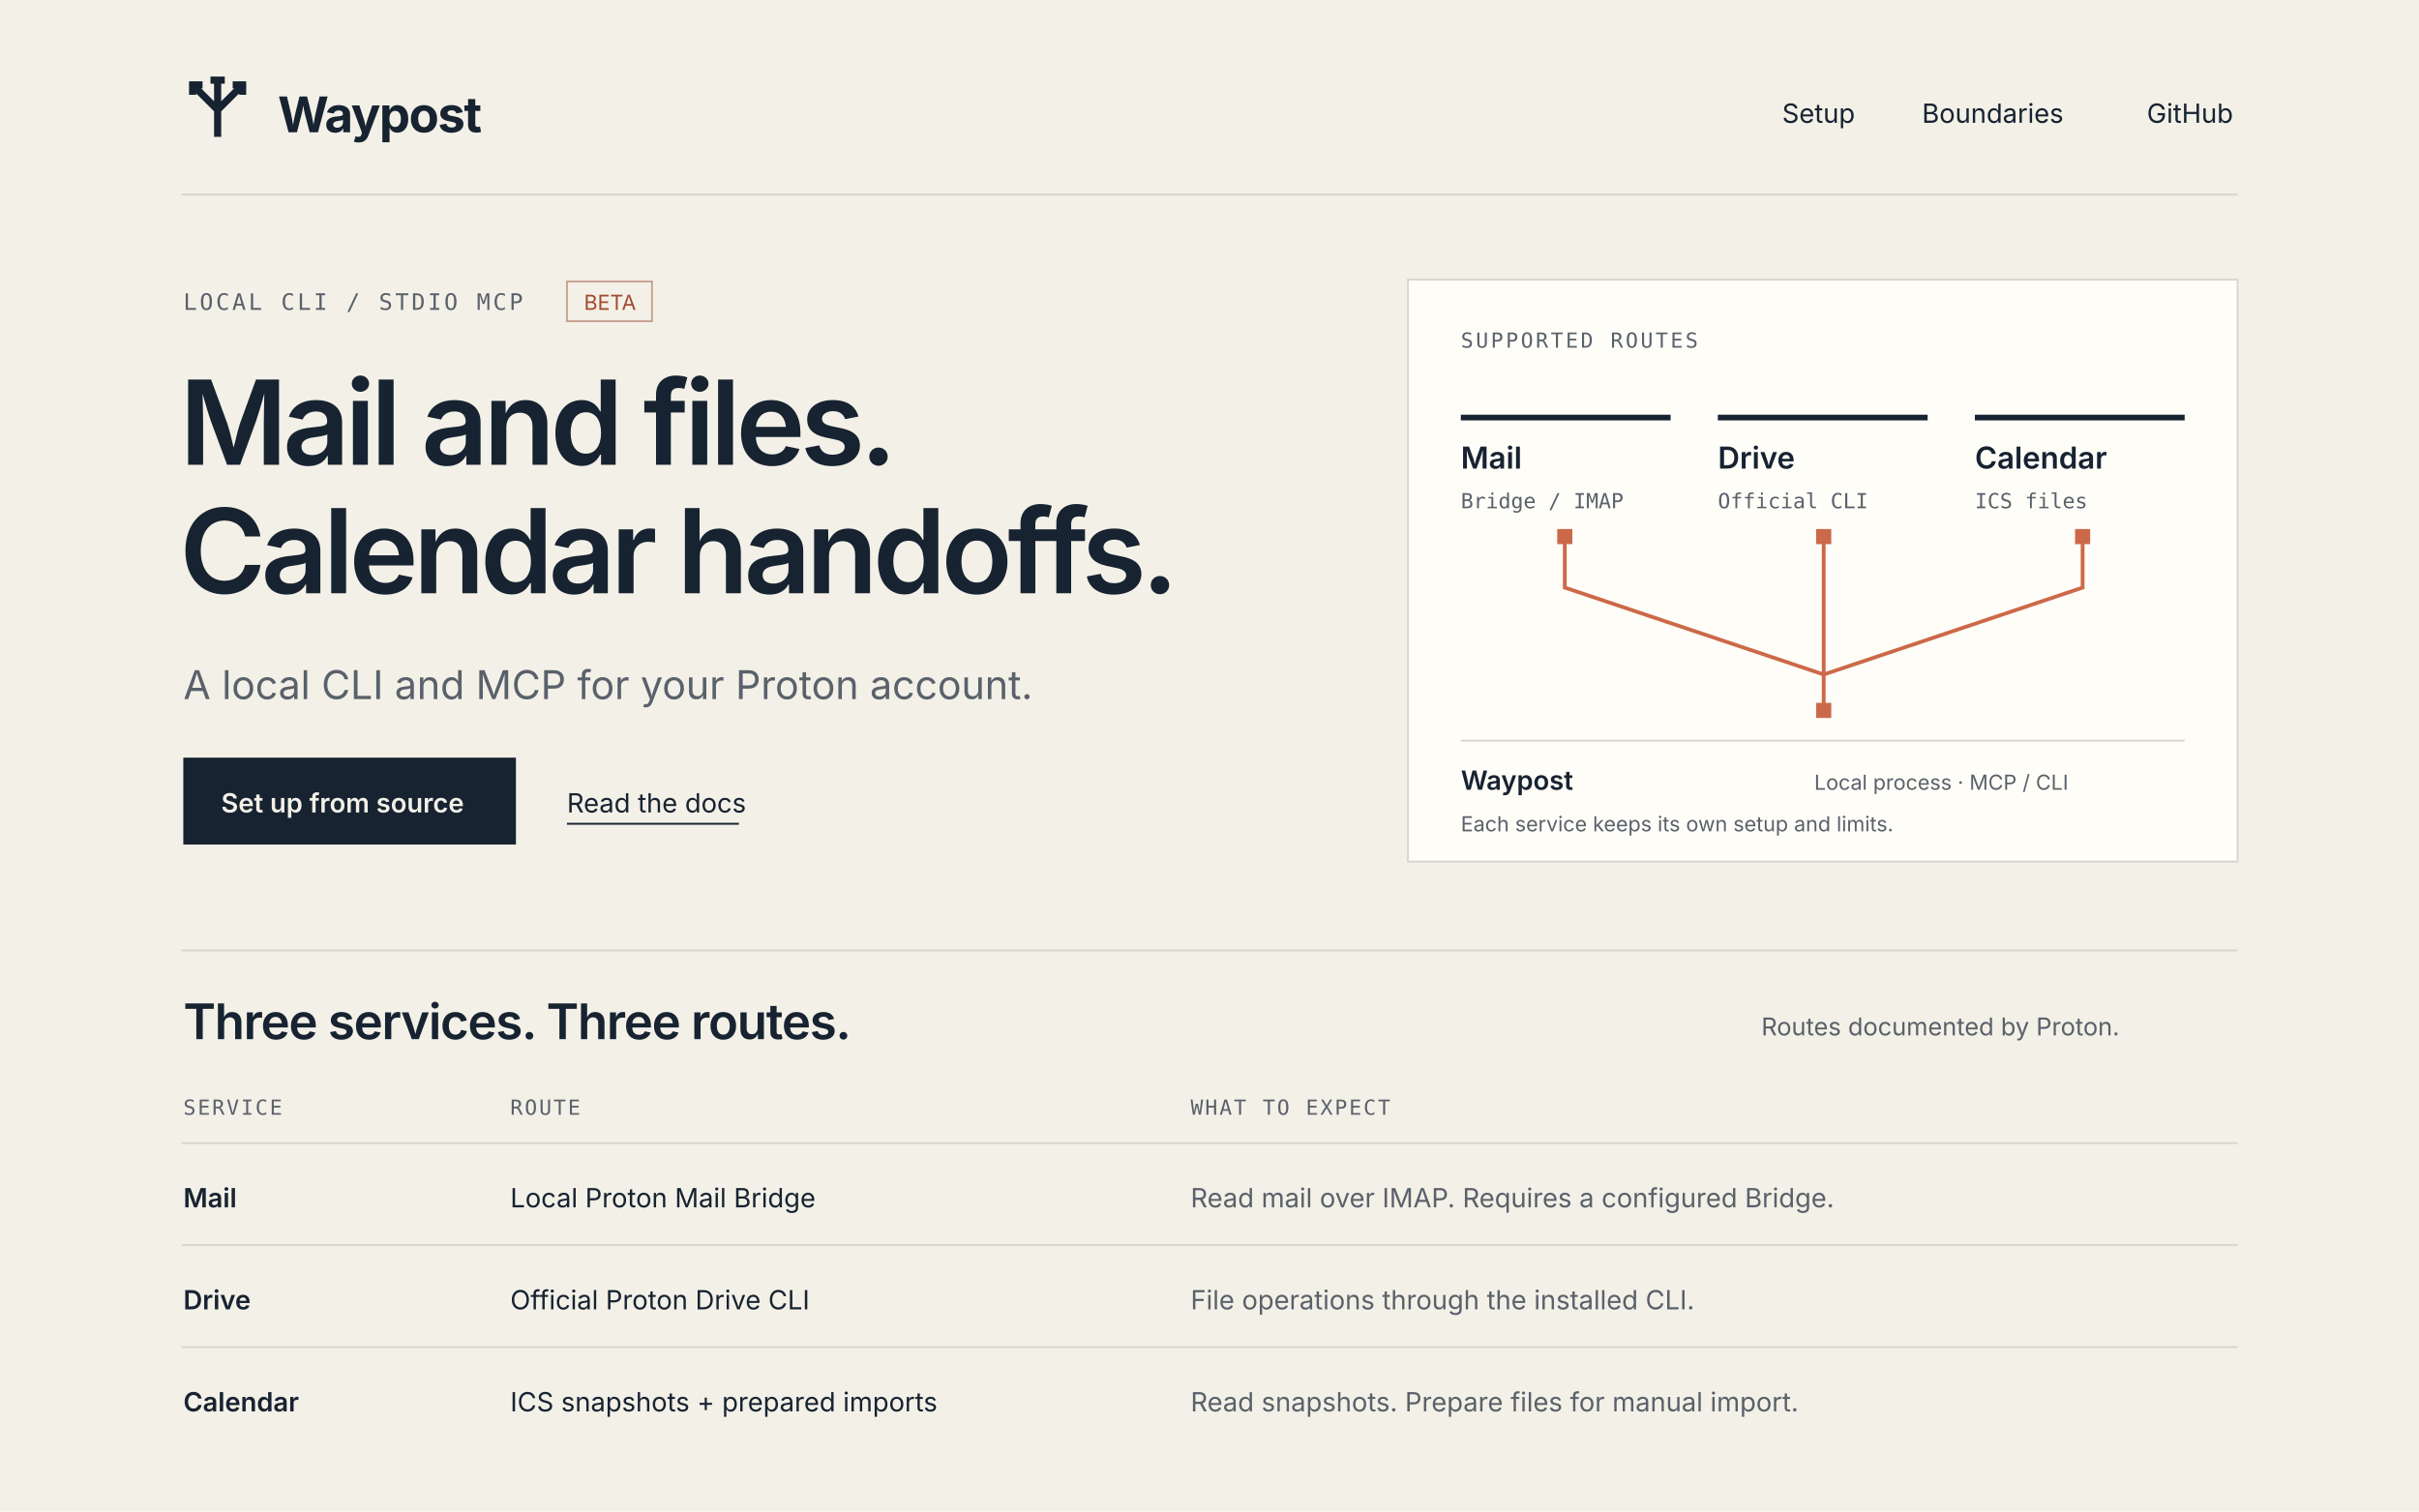
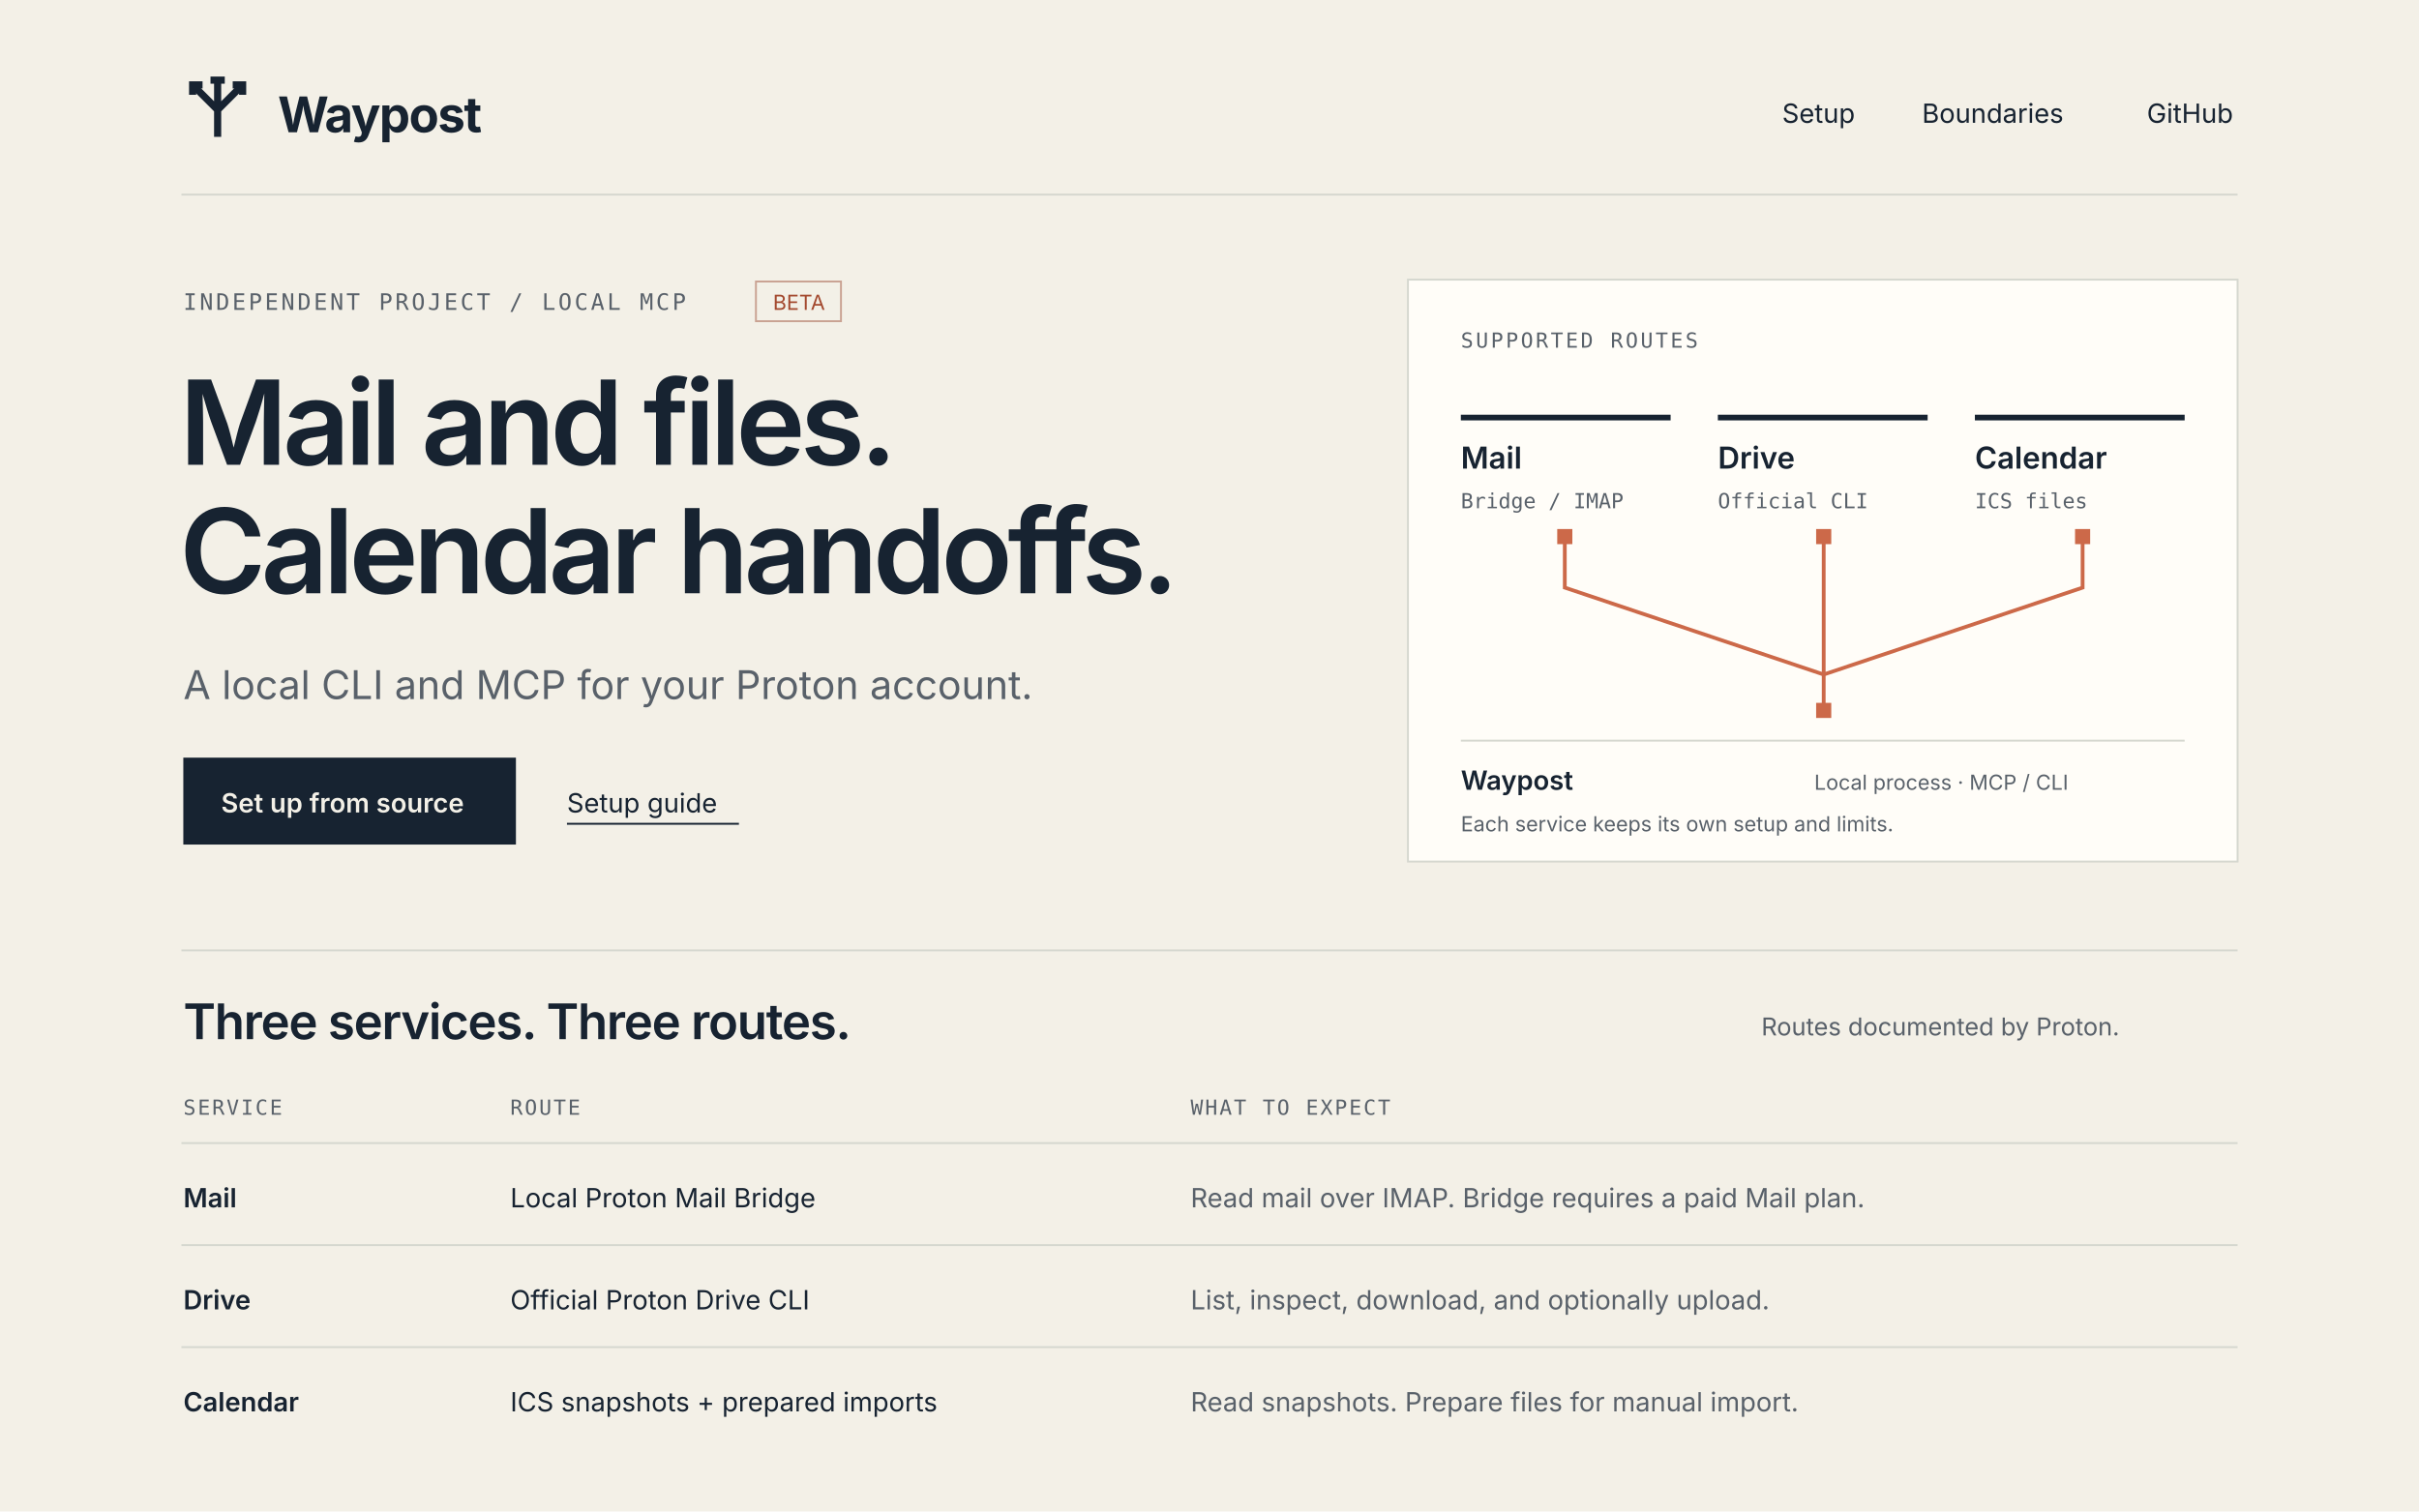
<svg xmlns="http://www.w3.org/2000/svg" width="1280" height="800" viewBox="0 0 1280 800" role="img" aria-labelledby="title desc">
  <rect width="1280" height="800" fill="#f3f0e7" />
  <g font-family="-apple-system, BlinkMacSystemFont, Segoe UI, sans-serif" fill="#172331">
    <g color="#172331" transform="translate(95 38) scale(.42)">
      <path d="M48 82V48L20 20M48 48V14M48 48L76 20" fill="none" stroke="currentColor" stroke-width="9" />
      <path fill="currentColor" d="M12 12h17v9H21v8h-9zM39 6h18v9H39zM67 12h17v17h-9v-8h-8z" />
    </g>
    <text x="147" y="70" font-size="26" font-weight="700" letter-spacing="-.7">Waypost</text>
    <text x="943" y="65" font-size="14">Setup</text>
    <text x="1017" y="65" font-size="14">Boundaries</text>
    <text x="1136" y="65" font-size="14">GitHub</text>
    <path d="M96 103H1184" stroke="#d5d7cf" />
    <g font-family="ui-monospace, SFMono-Regular, Consolas, monospace" font-size="12" letter-spacing="1.4" fill="#59616a">
-       <text x="97" y="164">LOCAL CLI / STDIO MCP</text>
+       <text x="97" y="164">INDEPENDENT PROJECT / LOCAL MCP</text>
    </g>
-     <rect x="300" y="149" width="45" height="21" fill="none" stroke="#c9a292" />
-     <text x="309" y="164" font-size="11" fill="#a3482e">BETA</text>
+     <rect x="400" y="149" width="45" height="21" fill="none" stroke="#c9a292" />
+     <text x="409" y="164" font-size="11" fill="#a3482e">BETA</text>
    <text x="95" y="246" font-size="62" font-weight="600" letter-spacing="-2.6">Mail and files.</text>
    <text x="95" y="314" font-size="62" font-weight="600" letter-spacing="-2.6">Calendar handoffs.</text>
    <text x="97" y="370" font-size="21" fill="#59616a">A local CLI and MCP for your Proton account.</text>
    <rect x="97" y="401" width="176" height="46" fill="#172331" />
    <text x="117" y="430" font-size="14" fill="#f3f0e7" font-weight="600">Set up from source</text>
-     <text x="300" y="430" font-size="14">Read the docs</text>
+     <text x="300" y="430" font-size="14">Setup guide</text>
    <path d="M300 436H391" stroke="#172331" />
    <rect x="745" y="148" width="439" height="308" fill="#fffdf8" stroke="#d5d7cf" />
    <text x="773" y="184" font-family="ui-monospace, SFMono-Regular, Consolas, monospace" font-size="11" letter-spacing="1.3" fill="#59616a">SUPPORTED ROUTES</text>
    <path d="M773 221H884M909 221H1020M1045 221H1156" stroke="#172331" stroke-width="3" />
    <text x="773" y="248" font-size="16" font-weight="600">Mail</text>
    <text x="909" y="248" font-size="16" font-weight="600">Drive</text>
    <text x="1045" y="248" font-size="16" font-weight="600">Calendar</text>
    <g font-family="ui-monospace, SFMono-Regular, Consolas, monospace" font-size="11" fill="#59616a">
      <text x="773" y="269">Bridge / IMAP</text>
      <text x="909" y="269">Official CLI</text>
      <text x="1045" y="269">ICS files</text>
    </g>
    <g fill="none" stroke="#cc6949" stroke-width="2">
      <path d="M828 284V311L965 357V376M965 284V376M1102 284V311L965 357" />
    </g>
    <g fill="#cc6949">
      <rect x="824" y="280" width="8" height="8" />
      <rect x="961" y="280" width="8" height="8" />
      <rect x="1098" y="280" width="8" height="8" />
      <rect x="961" y="372" width="8" height="8" />
    </g>
    <path d="M773 392H1156" stroke="#d5d7cf" />
    <text x="773" y="418" font-size="14" font-weight="600">Waypost</text>
    <text x="960" y="418" font-size="11" fill="#59616a">Local process · MCP / CLI</text>
    <text x="773" y="440" font-size="11" fill="#59616a">Each service keeps its own setup and limits.</text>
    <path d="M96 503H1184" stroke="#d5d7cf" />
    <text x="97" y="550" font-size="26" font-weight="600" letter-spacing="-.6">Three services. Three routes.</text>
    <text x="932" y="548" font-size="13" fill="#59616a">Routes documented by Proton.</text>
    <g font-family="ui-monospace, SFMono-Regular, Consolas, monospace" font-size="11" letter-spacing="1" fill="#59616a">
      <text x="97" y="590">SERVICE</text>
      <text x="270" y="590">ROUTE</text>
      <text x="630" y="590">WHAT TO EXPECT</text>
    </g>
    <path d="M96 605H1184M96 659H1184M96 713H1184" stroke="#d5d7cf" />
    <g font-size="14">
      <text x="97" y="639" font-weight="600">Mail</text>
      <text x="270" y="639">Local Proton Mail Bridge</text>
-       <text x="630" y="639" fill="#59616a">Read mail over IMAP. Requires a configured Bridge.</text>
+       <text x="630" y="639" fill="#59616a">Read mail over IMAP. Bridge requires a paid Mail plan.</text>
      <text x="97" y="693" font-weight="600">Drive</text>
      <text x="270" y="693">Official Proton Drive CLI</text>
-       <text x="630" y="693" fill="#59616a">File operations through the installed CLI.</text>
+       <text x="630" y="693" fill="#59616a">List, inspect, download, and optionally upload.</text>
      <text x="97" y="747" font-weight="600">Calendar</text>
      <text x="270" y="747">ICS snapshots + prepared imports</text>
      <text x="630" y="747" fill="#59616a">Read snapshots. Prepare files for manual import.</text>
    </g>
  </g>
</svg>
